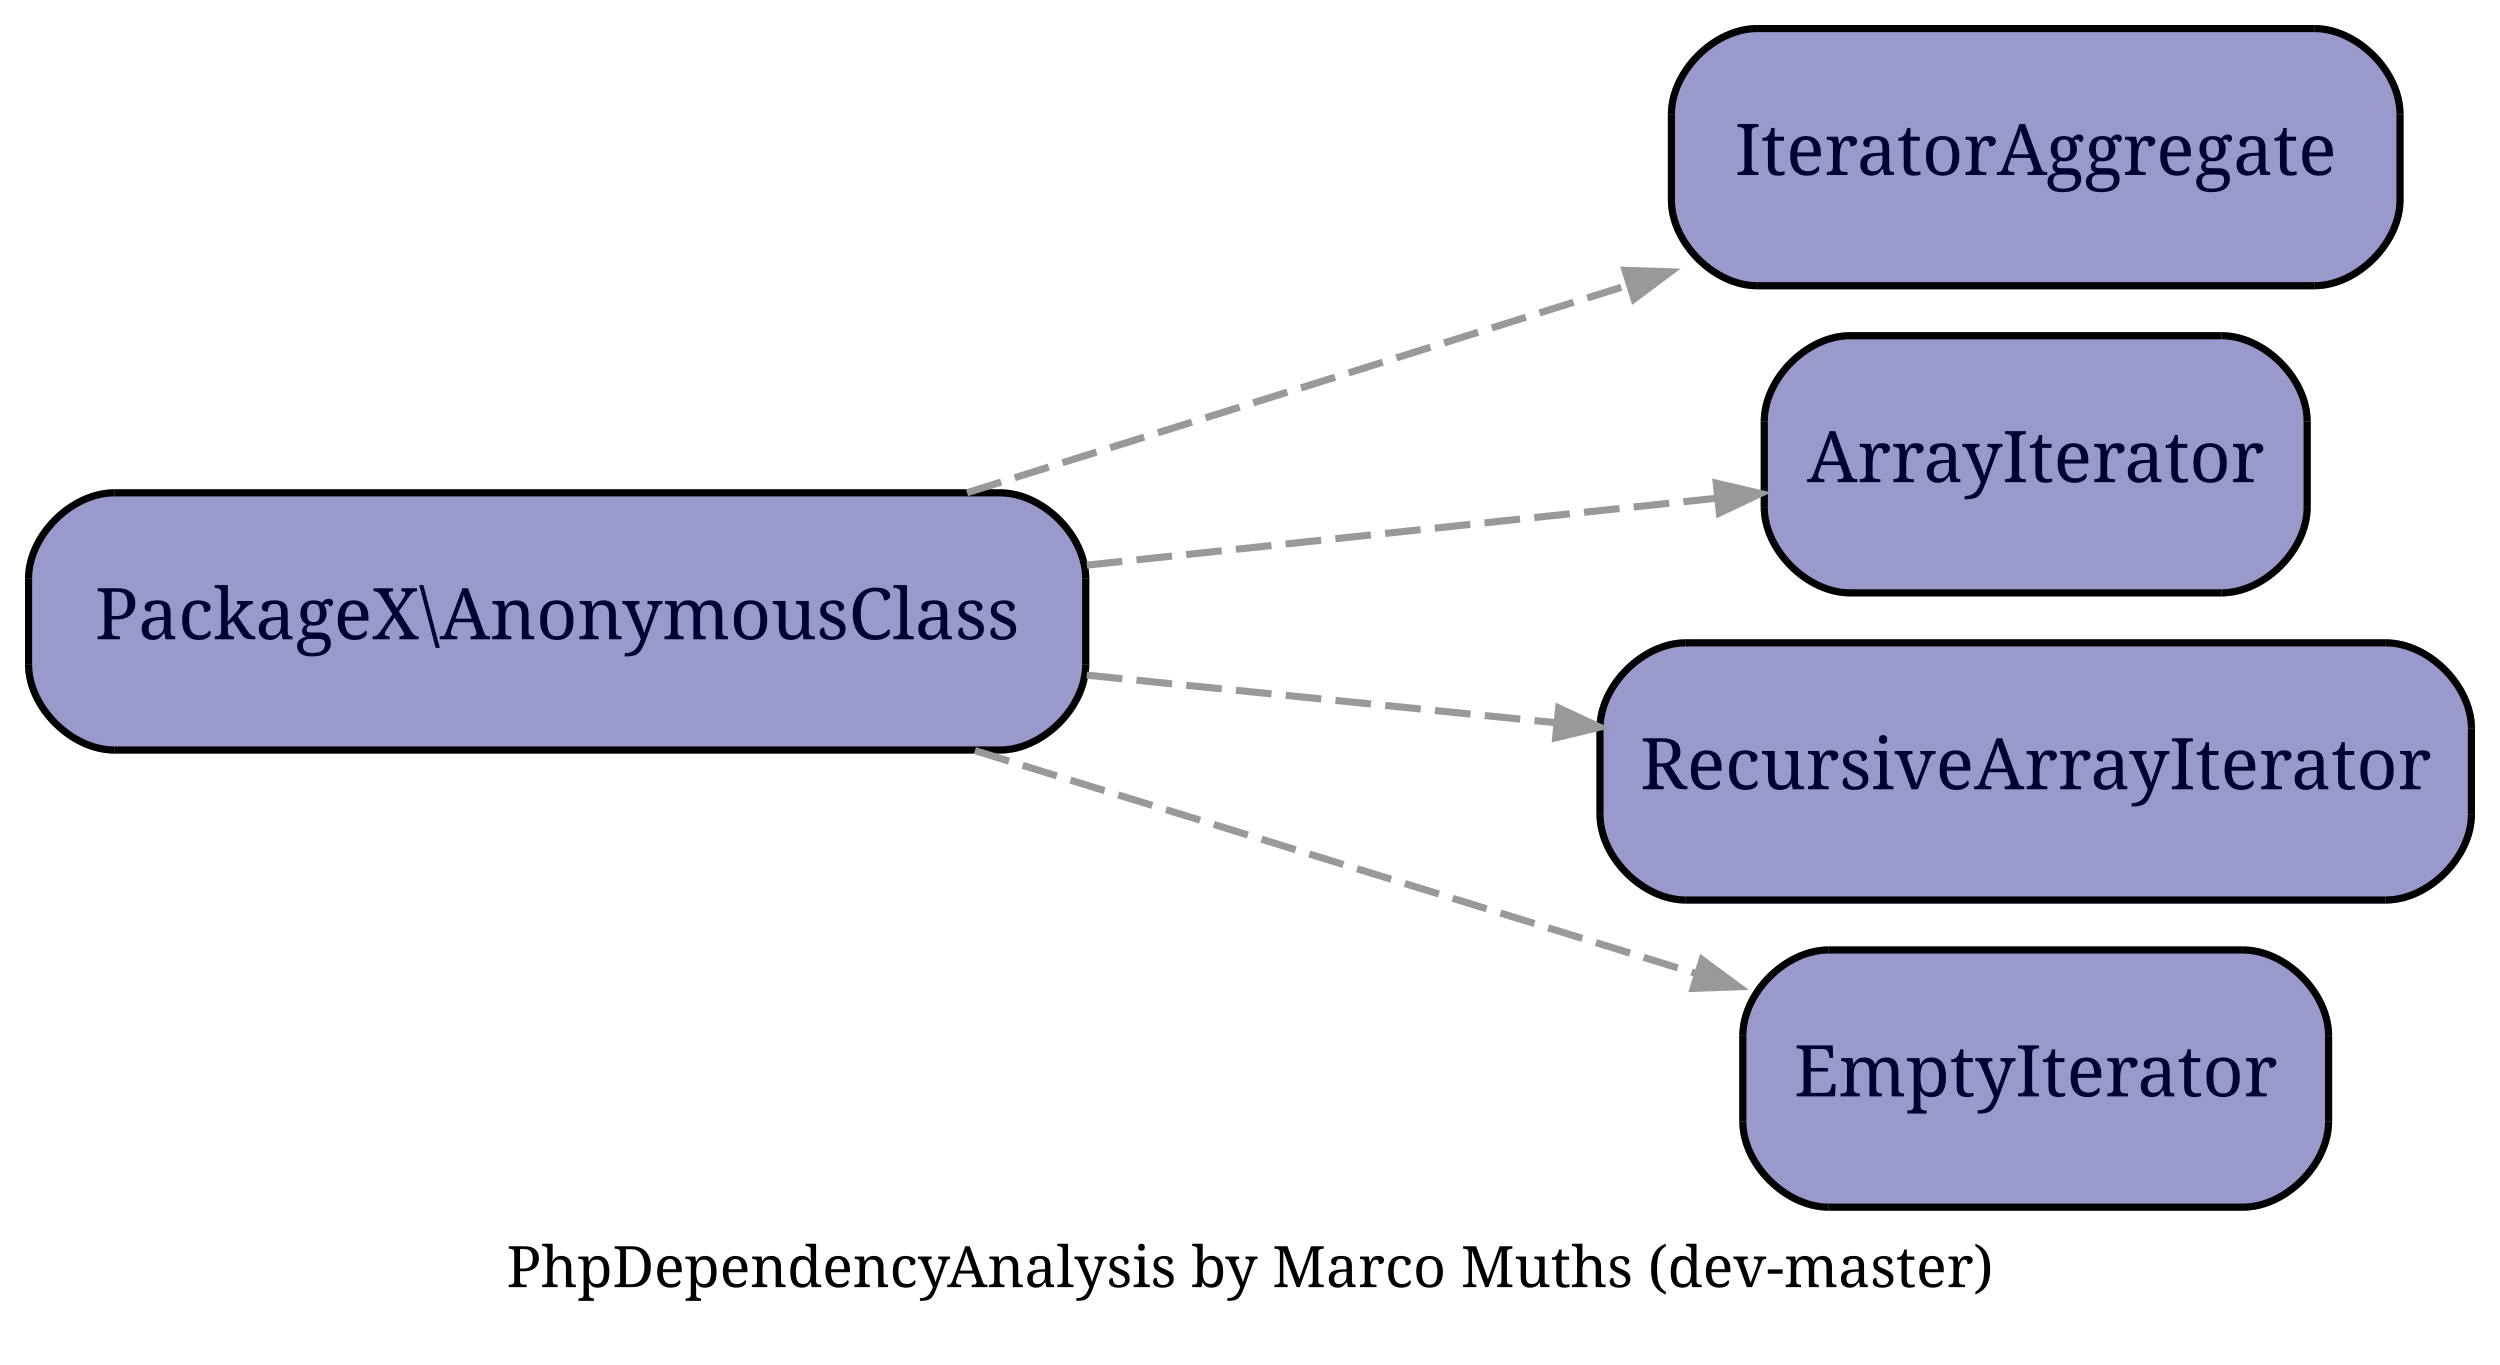
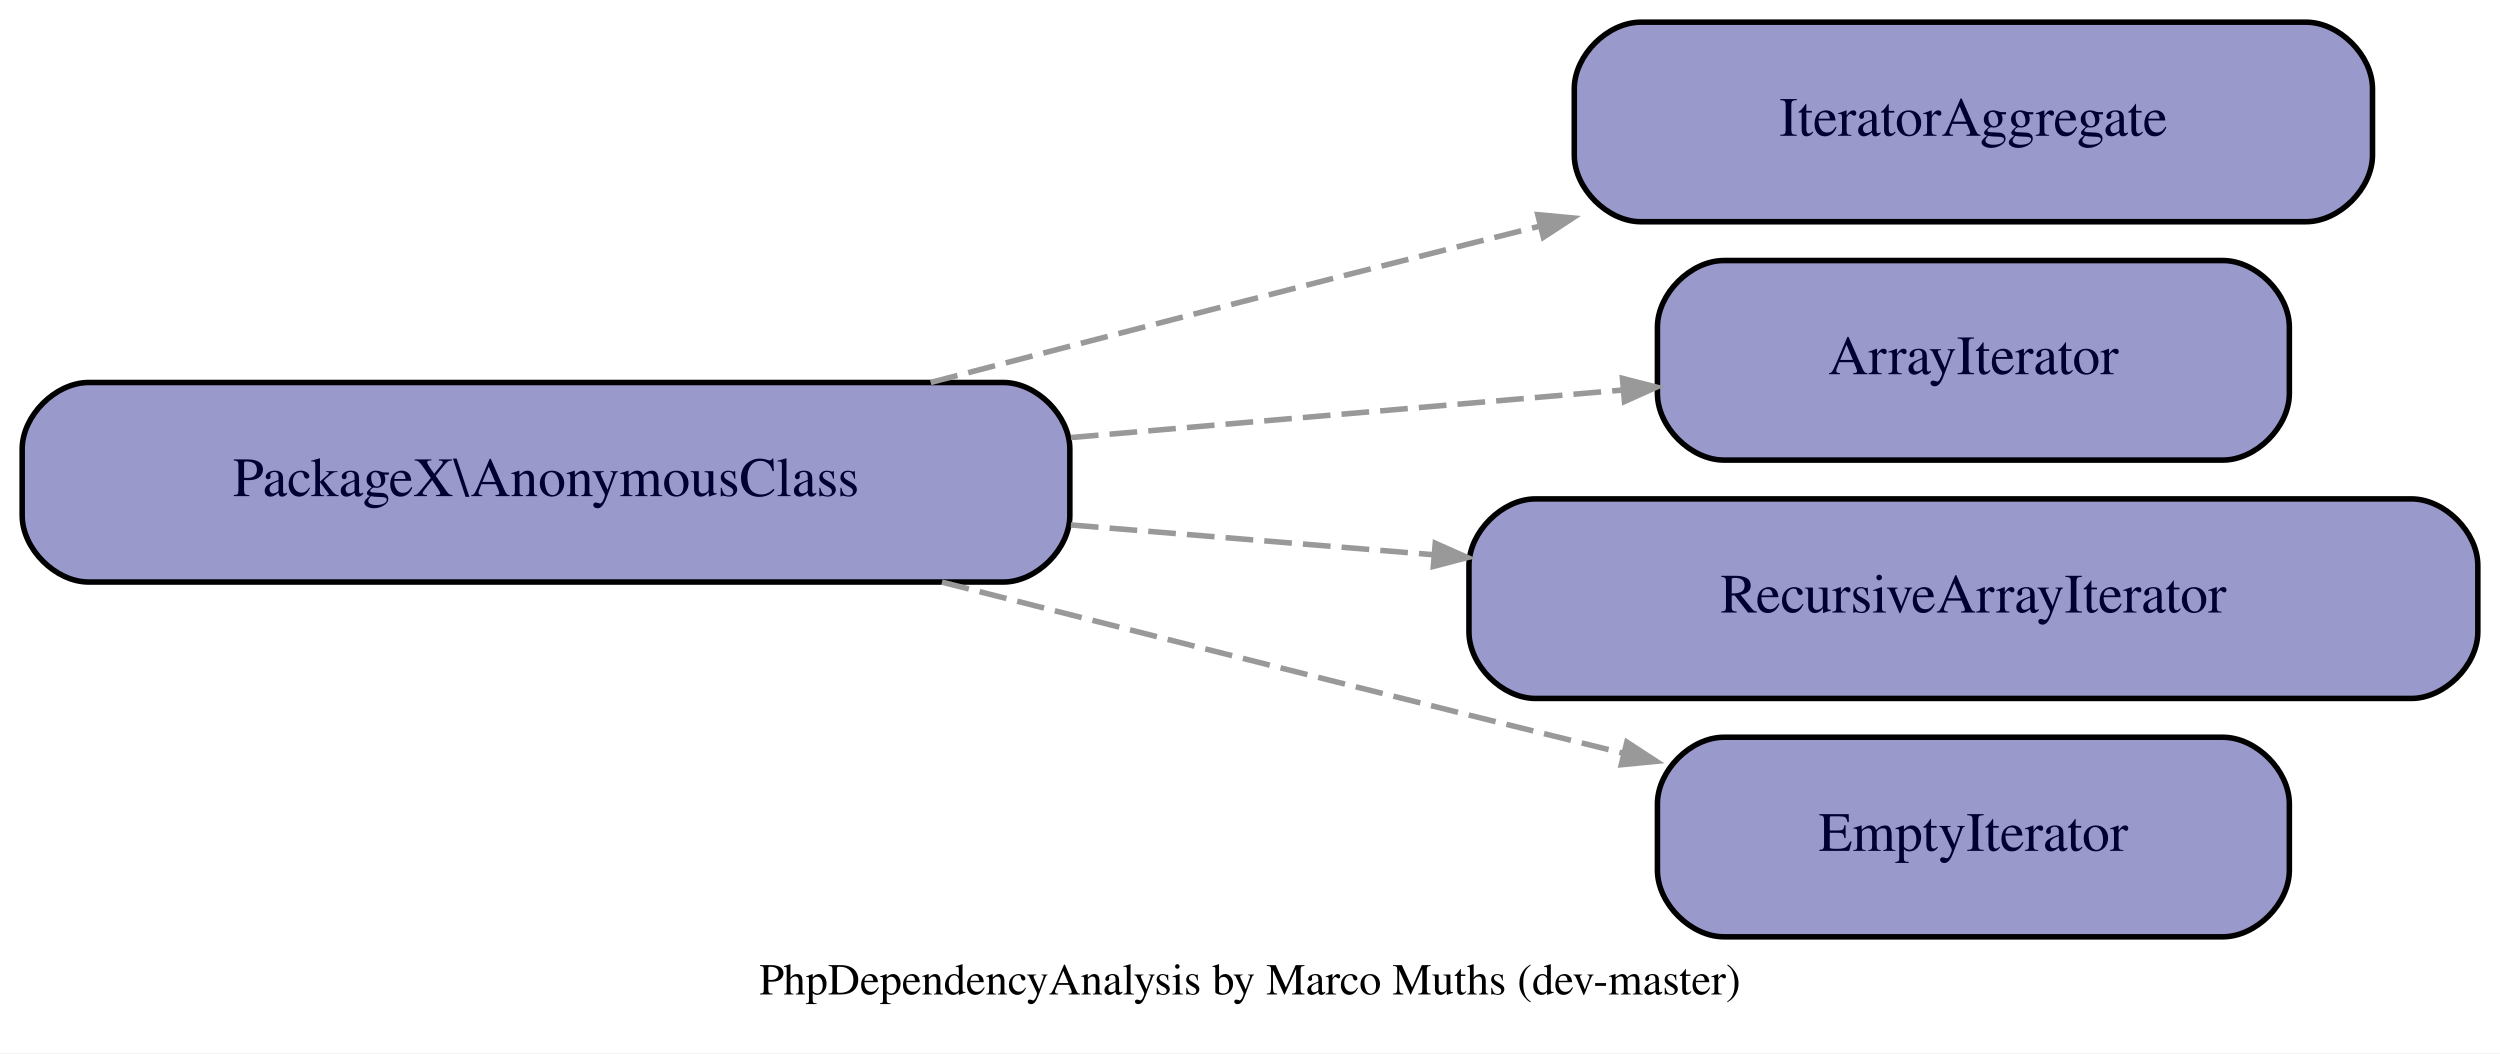
- <svg xmlns="http://www.w3.org/2000/svg" width="350pt" height="191pt" viewBox="0.00 0.00 350.00 191.00">
-   <g id="graph1" class="graph" transform="scale(1 1) rotate(0) translate(4 187)">
-     <polygon fill="white" stroke="white" points="-4,5 -4,-187 347,-187 347,5 -4,5" />
-     <text text-anchor="middle" x="171" y="-6.8" font-family="Times Roman,serif" font-size="8.00">PhpDependencyAnalysis by Marco Muths (dev-master)</text>
+ <svg xmlns="http://www.w3.org/2000/svg" width="451pt" height="190pt" viewBox="0.00 0.00 451.00 190.00">
+   <g id="graph0" class="graph" transform="scale(1 1) rotate(0) translate(4 186)">
+     <polygon fill="white" stroke="none" points="-4,4 -4,-186 447,-186 447,4 -4,4" />
+     <text text-anchor="middle" x="221.5" y="-6.6" font-family="Times,serif" font-size="8.00">PhpDependencyAnalysis by Marco Muths (dev-master)</text>
    <g id="node1" class="node">
-       <polygon fill="#9999cc" stroke="#9999cc" points="136,-118 12,-118 4.73695e-14,-106 2.36848e-14,-94 12,-82 136,-82 148,-94 148,-106 136,-118" />
-       <path fill="#9999cc" stroke="#9999cc" d="M12,-118C6,-118 5.92119e-14,-112 4.73695e-14,-106" />
-       <path fill="#9999cc" stroke="#9999cc" d="M2.36848e-14,-94C1.18424e-14,-88 6,-82 12,-82" />
-       <path fill="#9999cc" stroke="#9999cc" d="M136,-82C142,-82 148,-88 148,-94" />
-       <path fill="#9999cc" stroke="#9999cc" d="M148,-106C148,-112 142,-118 136,-118" />
-       <polyline fill="none" stroke="black" points="136,-118 12,-118 " />
-       <path fill="none" stroke="black" d="M12,-118C6,-118 5.92119e-14,-112 4.73695e-14,-106" />
-       <polyline fill="none" stroke="black" points="4.73695e-14,-106 2.36848e-14,-94 " />
-       <path fill="none" stroke="black" d="M2.36848e-14,-94C1.18424e-14,-88 6,-82 12,-82" />
-       <polyline fill="none" stroke="black" points="12,-82 136,-82 " />
-       <path fill="none" stroke="black" d="M136,-82C142,-82 148,-88 148,-94" />
-       <polyline fill="none" stroke="black" points="148,-94 148,-106 " />
-       <path fill="none" stroke="black" d="M148,-106C148,-112 142,-118 136,-118" />
-       <text text-anchor="middle" x="74" y="-97.5" font-family="Times Roman,serif" font-size="10.00" fill="#000033">PackageX\AnonymousClass</text>
+       <path fill="#9999cc" stroke="black" d="M177,-117C177,-117 12,-117 12,-117 6,-117 0,-111 0,-105 0,-105 0,-93 0,-93 0,-87 6,-81 12,-81 12,-81 177,-81 177,-81 183,-81 189,-87 189,-93 189,-93 189,-105 189,-105 189,-111 183,-117 177,-117" />
+       <text text-anchor="middle" x="94.5" y="-96.5" font-family="Times,serif" font-size="10.00" fill="#000033">PackageX\AnonymousClass</text>
    </g>
    <g id="node2" class="node">
-       <polygon fill="#9999cc" stroke="#9999cc" points="320,-183 242,-183 230,-171 230,-159 242,-147 320,-147 332,-159 332,-171 320,-183" />
-       <path fill="#9999cc" stroke="#9999cc" d="M242,-183C236,-183 230,-177 230,-171" />
-       <path fill="#9999cc" stroke="#9999cc" d="M230,-159C230,-153 236,-147 242,-147" />
-       <path fill="#9999cc" stroke="#9999cc" d="M320,-147C326,-147 332,-153 332,-159" />
-       <path fill="#9999cc" stroke="#9999cc" d="M332,-171C332,-177 326,-183 320,-183" />
-       <polyline fill="none" stroke="black" points="320,-183 242,-183 " />
-       <path fill="none" stroke="black" d="M242,-183C236,-183 230,-177 230,-171" />
-       <polyline fill="none" stroke="black" points="230,-171 230,-159 " />
-       <path fill="none" stroke="black" d="M230,-159C230,-153 236,-147 242,-147" />
-       <polyline fill="none" stroke="black" points="242,-147 320,-147 " />
-       <path fill="none" stroke="black" d="M320,-147C326,-147 332,-153 332,-159" />
-       <polyline fill="none" stroke="black" points="332,-159 332,-171 " />
-       <path fill="none" stroke="black" d="M332,-171C332,-177 326,-183 320,-183" />
-       <text text-anchor="middle" x="281" y="-162.5" font-family="Times Roman,serif" font-size="10.00" fill="#000033">IteratorAggregate</text>
+       <path fill="#9999cc" stroke="black" d="M412,-182C412,-182 292,-182 292,-182 286,-182 280,-176 280,-170 280,-170 280,-158 280,-158 280,-152 286,-146 292,-146 292,-146 412,-146 412,-146 418,-146 424,-152 424,-158 424,-158 424,-170 424,-170 424,-176 418,-182 412,-182" />
+       <text text-anchor="middle" x="352" y="-161.5" font-family="Times,serif" font-size="10.00" fill="#000033">IteratorAggregate</text>
+     </g>
+     <g id="edge1" class="edge">
+       <path fill="none" stroke="#999999" stroke-dasharray="5,2" d="M163.886,-117.005C193.689,-124.79 229.048,-133.944 261,-142 265.182,-143.054 269.475,-144.129 273.81,-145.209" />
+       <polygon fill="#999999" stroke="#999999" points="273.412,-147.273 279.742,-146.682 274.425,-143.197 273.412,-147.273" />
+     </g>
+     <g id="node3" class="node">
+       <path fill="#9999cc" stroke="black" d="M397,-139C397,-139 307,-139 307,-139 301,-139 295,-133 295,-127 295,-127 295,-115 295,-115 295,-109 301,-103 307,-103 307,-103 397,-103 397,-103 403,-103 409,-109 409,-115 409,-115 409,-127 409,-127 409,-133 403,-139 397,-139" />
+       <text text-anchor="middle" x="352" y="-118.5" font-family="Times,serif" font-size="10.00" fill="#000033">ArrayIterator</text>
    </g>
    <g id="edge2" class="edge">
-       <path fill="none" stroke="#999999" stroke-dasharray="5,2" d="M131.386,-118.02C160.206,-127.069 195.022,-138.002 223.813,-147.043" />
-       <polygon fill="#999999" stroke="#999999" points="223.508,-149.148 229.862,-148.942 224.766,-145.141 223.508,-149.148" />
+       <path fill="none" stroke="#999999" stroke-dasharray="5,2" d="M189.188,-107.067C222.296,-109.918 258.696,-113.052 288.575,-115.625" />
+       <polygon fill="#999999" stroke="#999999" points="288.69,-117.742 294.848,-116.165 289.05,-113.558 288.69,-117.742" />
    </g>
-     <g id="node3" class="node">
-       <polygon fill="#9999cc" stroke="#9999cc" points="307,-140 255,-140 243,-128 243,-116 255,-104 307,-104 319,-116 319,-128 307,-140" />
-       <path fill="#9999cc" stroke="#9999cc" d="M255,-140C249,-140 243,-134 243,-128" />
-       <path fill="#9999cc" stroke="#9999cc" d="M243,-116C243,-110 249,-104 255,-104" />
-       <path fill="#9999cc" stroke="#9999cc" d="M307,-104C313,-104 319,-110 319,-116" />
-       <path fill="#9999cc" stroke="#9999cc" d="M319,-128C319,-134 313,-140 307,-140" />
-       <polyline fill="none" stroke="black" points="307,-140 255,-140 " />
-       <path fill="none" stroke="black" d="M255,-140C249,-140 243,-134 243,-128" />
-       <polyline fill="none" stroke="black" points="243,-128 243,-116 " />
-       <path fill="none" stroke="black" d="M243,-116C243,-110 249,-104 255,-104" />
-       <polyline fill="none" stroke="black" points="255,-104 307,-104 " />
-       <path fill="none" stroke="black" d="M307,-104C313,-104 319,-110 319,-116" />
-       <polyline fill="none" stroke="black" points="319,-116 319,-128 " />
-       <path fill="none" stroke="black" d="M319,-128C319,-134 313,-140 307,-140" />
-       <text text-anchor="middle" x="281" y="-119.5" font-family="Times Roman,serif" font-size="10.00" fill="#000033">ArrayIterator</text>
+     <g id="node4" class="node">
+       <path fill="#9999cc" stroke="black" d="M431,-96C431,-96 273,-96 273,-96 267,-96 261,-90 261,-84 261,-84 261,-72 261,-72 261,-66 267,-60 273,-60 273,-60 431,-60 431,-60 437,-60 443,-66 443,-72 443,-72 443,-84 443,-84 443,-90 437,-96 431,-96" />
+       <text text-anchor="middle" x="352" y="-75.5" font-family="Times,serif" font-size="10.00" fill="#000033">RecursiveArrayIterator</text>
+     </g>
+     <g id="edge3" class="edge">
+       <path fill="none" stroke="#999999" stroke-dasharray="5,2" d="M189.188,-91.3C210.538,-89.545 233.257,-87.677 254.713,-85.914" />
+       <polygon fill="#999999" stroke="#999999" points="254.921,-88.004 260.729,-85.419 254.577,-83.818 254.921,-88.004" />
+     </g>
+     <g id="node5" class="node">
+       <path fill="#9999cc" stroke="black" d="M397,-53C397,-53 307,-53 307,-53 301,-53 295,-47 295,-41 295,-41 295,-29 295,-29 295,-23 301,-17 307,-17 307,-17 397,-17 397,-17 403,-17 409,-23 409,-29 409,-29 409,-41 409,-41 409,-47 403,-53 397,-53" />
+       <text text-anchor="middle" x="352" y="-32.5" font-family="Times,serif" font-size="10.00" fill="#000033">EmptyIterator</text>
    </g>
    <g id="edge4" class="edge">
-       <path fill="none" stroke="#999999" stroke-dasharray="5,2" d="M148.147,-107.88C177.682,-111.019 210.693,-114.528 236.42,-117.262" />
-       <polygon fill="#999999" stroke="#999999" points="236.274,-119.358 242.462,-117.904 236.718,-115.182 236.274,-119.358" />
-     </g>
-     <g id="node4" class="node">
-       <polygon fill="#9999cc" stroke="#9999cc" points="330,-97 232,-97 220,-85 220,-73 232,-61 330,-61 342,-73 342,-85 330,-97" />
-       <path fill="#9999cc" stroke="#9999cc" d="M232,-97C226,-97 220,-91 220,-85" />
-       <path fill="#9999cc" stroke="#9999cc" d="M220,-73C220,-67 226,-61 232,-61" />
-       <path fill="#9999cc" stroke="#9999cc" d="M330,-61C336,-61 342,-67 342,-73" />
-       <path fill="#9999cc" stroke="#9999cc" d="M342,-85C342,-91 336,-97 330,-97" />
-       <polyline fill="none" stroke="black" points="330,-97 232,-97 " />
-       <path fill="none" stroke="black" d="M232,-97C226,-97 220,-91 220,-85" />
-       <polyline fill="none" stroke="black" points="220,-85 220,-73 " />
-       <path fill="none" stroke="black" d="M220,-73C220,-67 226,-61 232,-61" />
-       <polyline fill="none" stroke="black" points="232,-61 330,-61 " />
-       <path fill="none" stroke="black" d="M330,-61C336,-61 342,-67 342,-73" />
-       <polyline fill="none" stroke="black" points="342,-73 342,-85 " />
-       <path fill="none" stroke="black" d="M342,-85C342,-91 336,-97 330,-97" />
-       <text text-anchor="middle" x="281" y="-76.5" font-family="Times Roman,serif" font-size="10.00" fill="#000033">RecursiveArrayIterator</text>
-     </g>
-     <g id="edge6" class="edge">
-       <path fill="none" stroke="#999999" stroke-dasharray="5,2" d="M148.147,-92.478C169.581,-90.303 192.846,-87.943 213.829,-85.814" />
-       <polygon fill="#999999" stroke="#999999" points="214.215,-87.886 219.972,-85.191 213.791,-83.708 214.215,-87.886" />
-     </g>
-     <g id="node5" class="node">
-       <polygon fill="#9999cc" stroke="#9999cc" points="310,-54 252,-54 240,-42 240,-30 252,-18 310,-18 322,-30 322,-42 310,-54" />
-       <path fill="#9999cc" stroke="#9999cc" d="M252,-54C246,-54 240,-48 240,-42" />
-       <path fill="#9999cc" stroke="#9999cc" d="M240,-30C240,-24 246,-18 252,-18" />
-       <path fill="#9999cc" stroke="#9999cc" d="M310,-18C316,-18 322,-24 322,-30" />
-       <path fill="#9999cc" stroke="#9999cc" d="M322,-42C322,-48 316,-54 310,-54" />
-       <polyline fill="none" stroke="black" points="310,-54 252,-54 " />
-       <path fill="none" stroke="black" d="M252,-54C246,-54 240,-48 240,-42" />
-       <polyline fill="none" stroke="black" points="240,-42 240,-30 " />
-       <path fill="none" stroke="black" d="M240,-30C240,-24 246,-18 252,-18" />
-       <polyline fill="none" stroke="black" points="252,-18 310,-18 " />
-       <path fill="none" stroke="black" d="M310,-18C316,-18 322,-24 322,-30" />
-       <polyline fill="none" stroke="black" points="322,-30 322,-42 " />
-       <path fill="none" stroke="black" d="M322,-42C322,-48 316,-54 310,-54" />
-       <text text-anchor="middle" x="281" y="-33.5" font-family="Times Roman,serif" font-size="10.00" fill="#000033">EmptyIterator</text>
-     </g>
-     <g id="edge8" class="edge">
-       <path fill="none" stroke="#999999" stroke-dasharray="5,2" d="M132.488,-81.917C164.432,-72.04 203.48,-59.968 233.518,-50.68" />
-       <polygon fill="#999999" stroke="#999999" points="234.289,-52.64 239.401,-48.862 233.048,-48.628 234.289,-52.64" />
+       <path fill="none" stroke="#999999" stroke-dasharray="5,2" d="M165.931,-80.981C195.307,-73.503 229.791,-64.774 261,-57 269.962,-54.767 279.432,-52.429 288.731,-50.146" />
+       <polygon fill="#999999" stroke="#999999" points="289.483,-52.124 294.81,-48.655 288.483,-48.045 289.483,-52.124" />
    </g>
  </g>
</svg>
